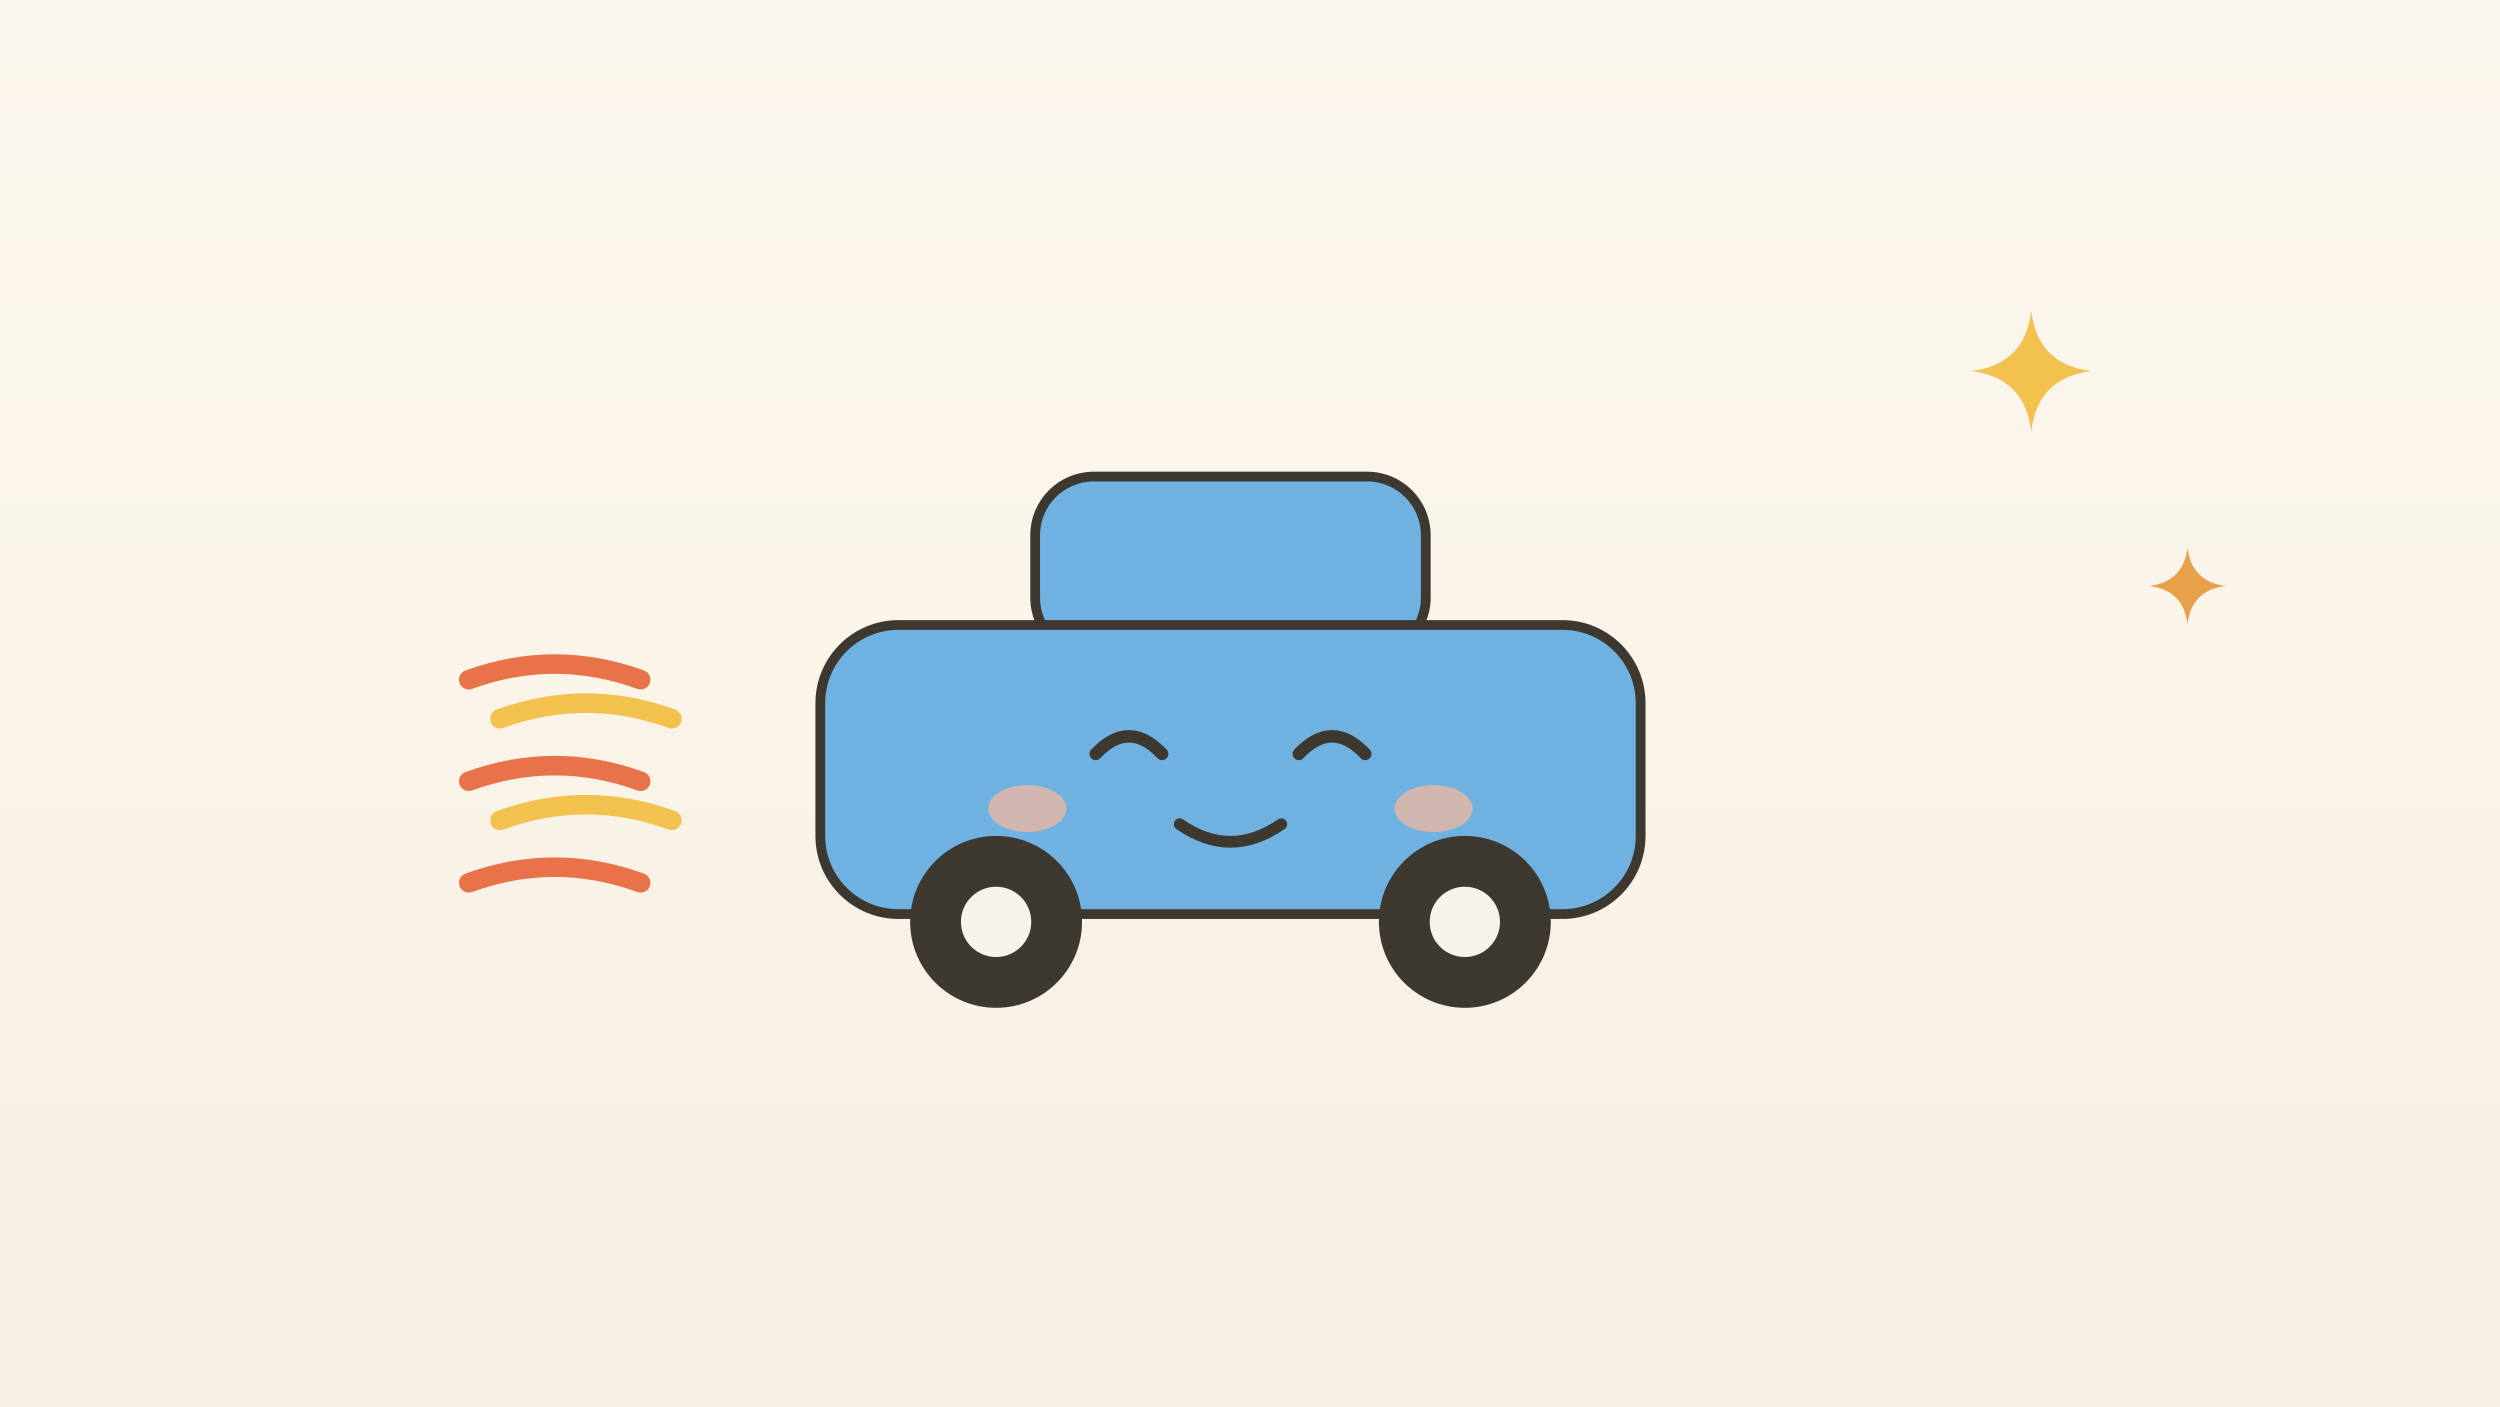
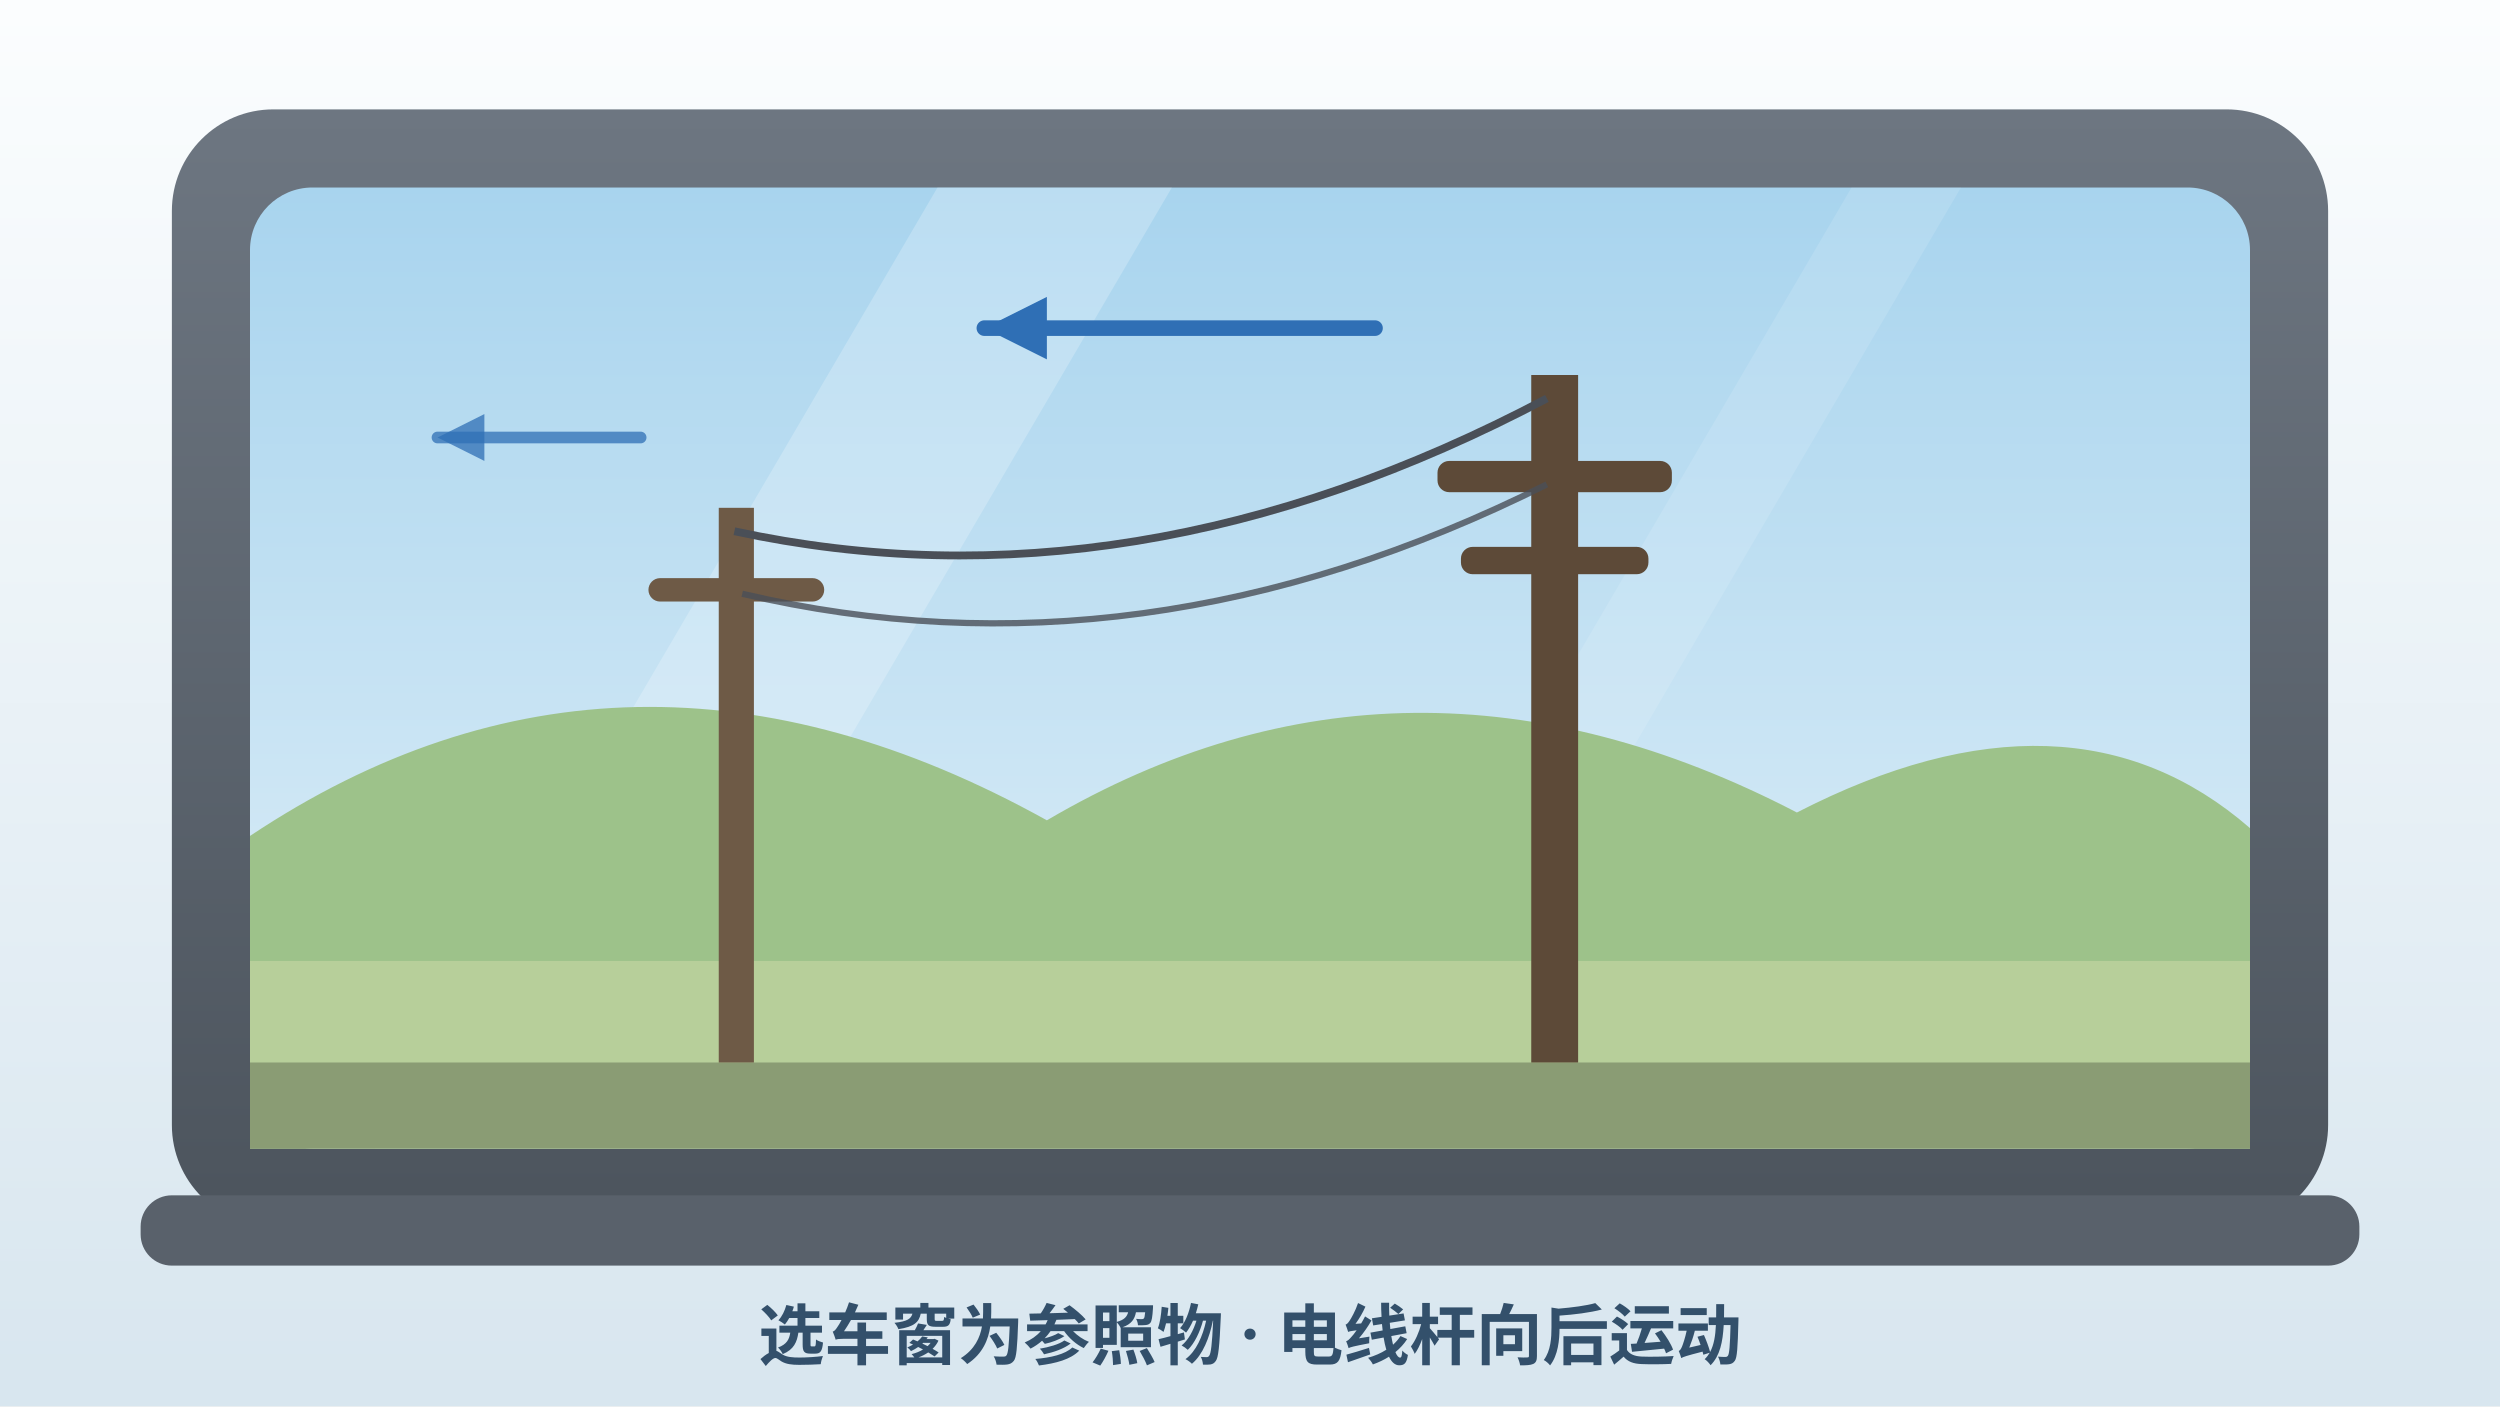
<svg xmlns="http://www.w3.org/2000/svg" viewBox="0 0 640 360" width="640" height="360">
  <defs>
-     <linearGradient id="bg" x1="0" y1="0" x2="0" y2="1">
-       <stop offset="0" stop-color="#fdf8ef" />
-       <stop offset="1" stop-color="#f6efe2" />
+     <linearGradient id="bg2" x1="0" y1="0" x2="0" y2="1">
+       <stop offset="0" stop-color="#fbfdfe" />
+       <stop offset="1" stop-color="#d8e6ef" />
+     </linearGradient>
+     <linearGradient id="sky2" x1="0" y1="0" x2="0" y2="1">
+       <stop offset="0" stop-color="#a8d4ee" />
+       <stop offset="1" stop-color="#e2f0f8" />
+     </linearGradient>
+     <linearGradient id="frame2" x1="0" y1="0" x2="0" y2="1">
+       <stop offset="0" stop-color="#6d7681" />
+       <stop offset="1" stop-color="#4c545d" />
    </linearGradient>
  </defs>
-   <rect width="640" height="360" fill="url(#bg)" />
-   <rect x="265" y="122" width="100" height="46" rx="15" fill="#6fb1e0" stroke="#3d3830" stroke-width="2.5" />
-   <rect x="210" y="160" width="210" height="74" rx="20" fill="#6fb1e0" stroke="#3d3830" stroke-width="2.5" />
-   <circle cx="255" cy="236" r="22" fill="#3d3830" />
-   <circle cx="255" cy="236" r="9" fill="#f7f3ea" />
-   <circle cx="375" cy="236" r="22" fill="#3d3830" />
-   <circle cx="375" cy="236" r="9" fill="#f7f3ea" />
-   <path d="M280.5,193.0 q8.5,-9 17,0" fill="none" stroke="#3d3830" stroke-width="3.2" stroke-linecap="round" />
-   <path d="M332.5,193.0 q8.5,-9 17,0" fill="none" stroke="#3d3830" stroke-width="3.2" stroke-linecap="round" />
-   <path d="M302.0,211.0 q13.0,9 26,0" fill="none" stroke="#3d3830" stroke-width="3" stroke-linecap="round" />
-   <ellipse cx="263.0" cy="207.0" rx="10" ry="6" fill="#f2b8a0" opacity="0.75" />
-   <ellipse cx="367.0" cy="207.0" rx="10" ry="6" fill="#f2b8a0" opacity="0.75" />
-   <path d="M120,174 q22,-8 44,0" fill="none" stroke="#e8734a" stroke-width="5" stroke-linecap="round" />
-   <path d="M120,200 q22,-8 44,0" fill="none" stroke="#e8734a" stroke-width="5" stroke-linecap="round" />
-   <path d="M120,226 q22,-8 44,0" fill="none" stroke="#e8734a" stroke-width="5" stroke-linecap="round" />
-   <path d="M128,184 q22,-8 44,0" fill="none" stroke="#f2c14e" stroke-width="5" stroke-linecap="round" />
-   <path d="M128,210 q22,-8 44,0" fill="none" stroke="#f2c14e" stroke-width="5" stroke-linecap="round" />
-   <path d="M0,-14 Q1.5,-1.5 14,0 Q1.5,1.5 0,14 Q-1.5,1.5 -14,0 Q-1.5,-1.5 0,-14 Z" transform="translate(520,95) scale(1.1)" fill="#f2c14e" />
-   <path d="M0,-14 Q1.5,-1.5 14,0 Q1.5,1.5 0,14 Q-1.5,1.5 -14,0 Q-1.5,-1.5 0,-14 Z" transform="translate(560,150) scale(0.7)" fill="#e8a04a" />
+   <rect width="640" height="360" fill="url(#bg2)" />
+   <rect x="44" y="28" width="552" height="286" rx="26" fill="url(#frame2)" />
+   <rect x="64" y="48" width="512" height="246" rx="16" fill="url(#sky2)" />
+   <path d="M96 294 L240 48 L300 48 L156 294 Z" fill="#ffffff" opacity="0.22" />
+   <path d="M330 294 L474 48 L502 48 L358 294 Z" fill="#ffffff" opacity="0.12" />
+   <path d="M64 214 Q160 150 268 210 Q360 156 460 208 Q530 172 576 212 L576 294 L64 294 Z" fill="#9dc28a" />
+   <path d="M64 246 L576 246 L576 294 L64 294 Z" fill="#b7cf9a" />
+   <rect x="64" y="272" width="512" height="22" fill="#8a9c74" />
+   <g fill="#5d4a38">
+     <rect x="392" y="96" width="12" height="176" />
+     <rect x="368" y="118" width="60" height="8" rx="3" />
+     <rect x="374" y="140" width="48" height="7" rx="3" />
+   </g>
+   <g fill="#6e5a46">
+     <rect x="184" y="130" width="9" height="142" />
+     <rect x="166" y="148" width="45" height="6" rx="3" />
+   </g>
+   <path d="M188 136 Q290 158 396 102" fill="none" stroke="#4a4f57" stroke-width="2" />
+   <path d="M190 152 Q292 176 396 124" fill="none" stroke="#4a4f57" stroke-width="1.6" opacity="0.8" />
+   <g>
+     <line x1="352" y1="84" x2="252" y2="84" stroke="#2f6fb5" stroke-width="4" stroke-linecap="round" />
+     <polygon points="252,84 268,76 268,92" fill="#2f6fb5" />
+     <line x1="164" y1="112" x2="112" y2="112" stroke="#2f6fb5" stroke-width="3" stroke-linecap="round" opacity="0.75" />
+     <polygon points="112,112 124,106 124,118" fill="#2f6fb5" opacity="0.75" />
+   </g>
+   <rect x="36" y="306" width="568" height="18" rx="8" fill="#59616b" />
+   <text x="320" y="348" font-family="-apple-system,'PingFang SC',sans-serif" font-size="17" font-weight="700" fill="#33506b" text-anchor="middle">选车窗为参照物 · 电线杆向后运动</text>
</svg>
